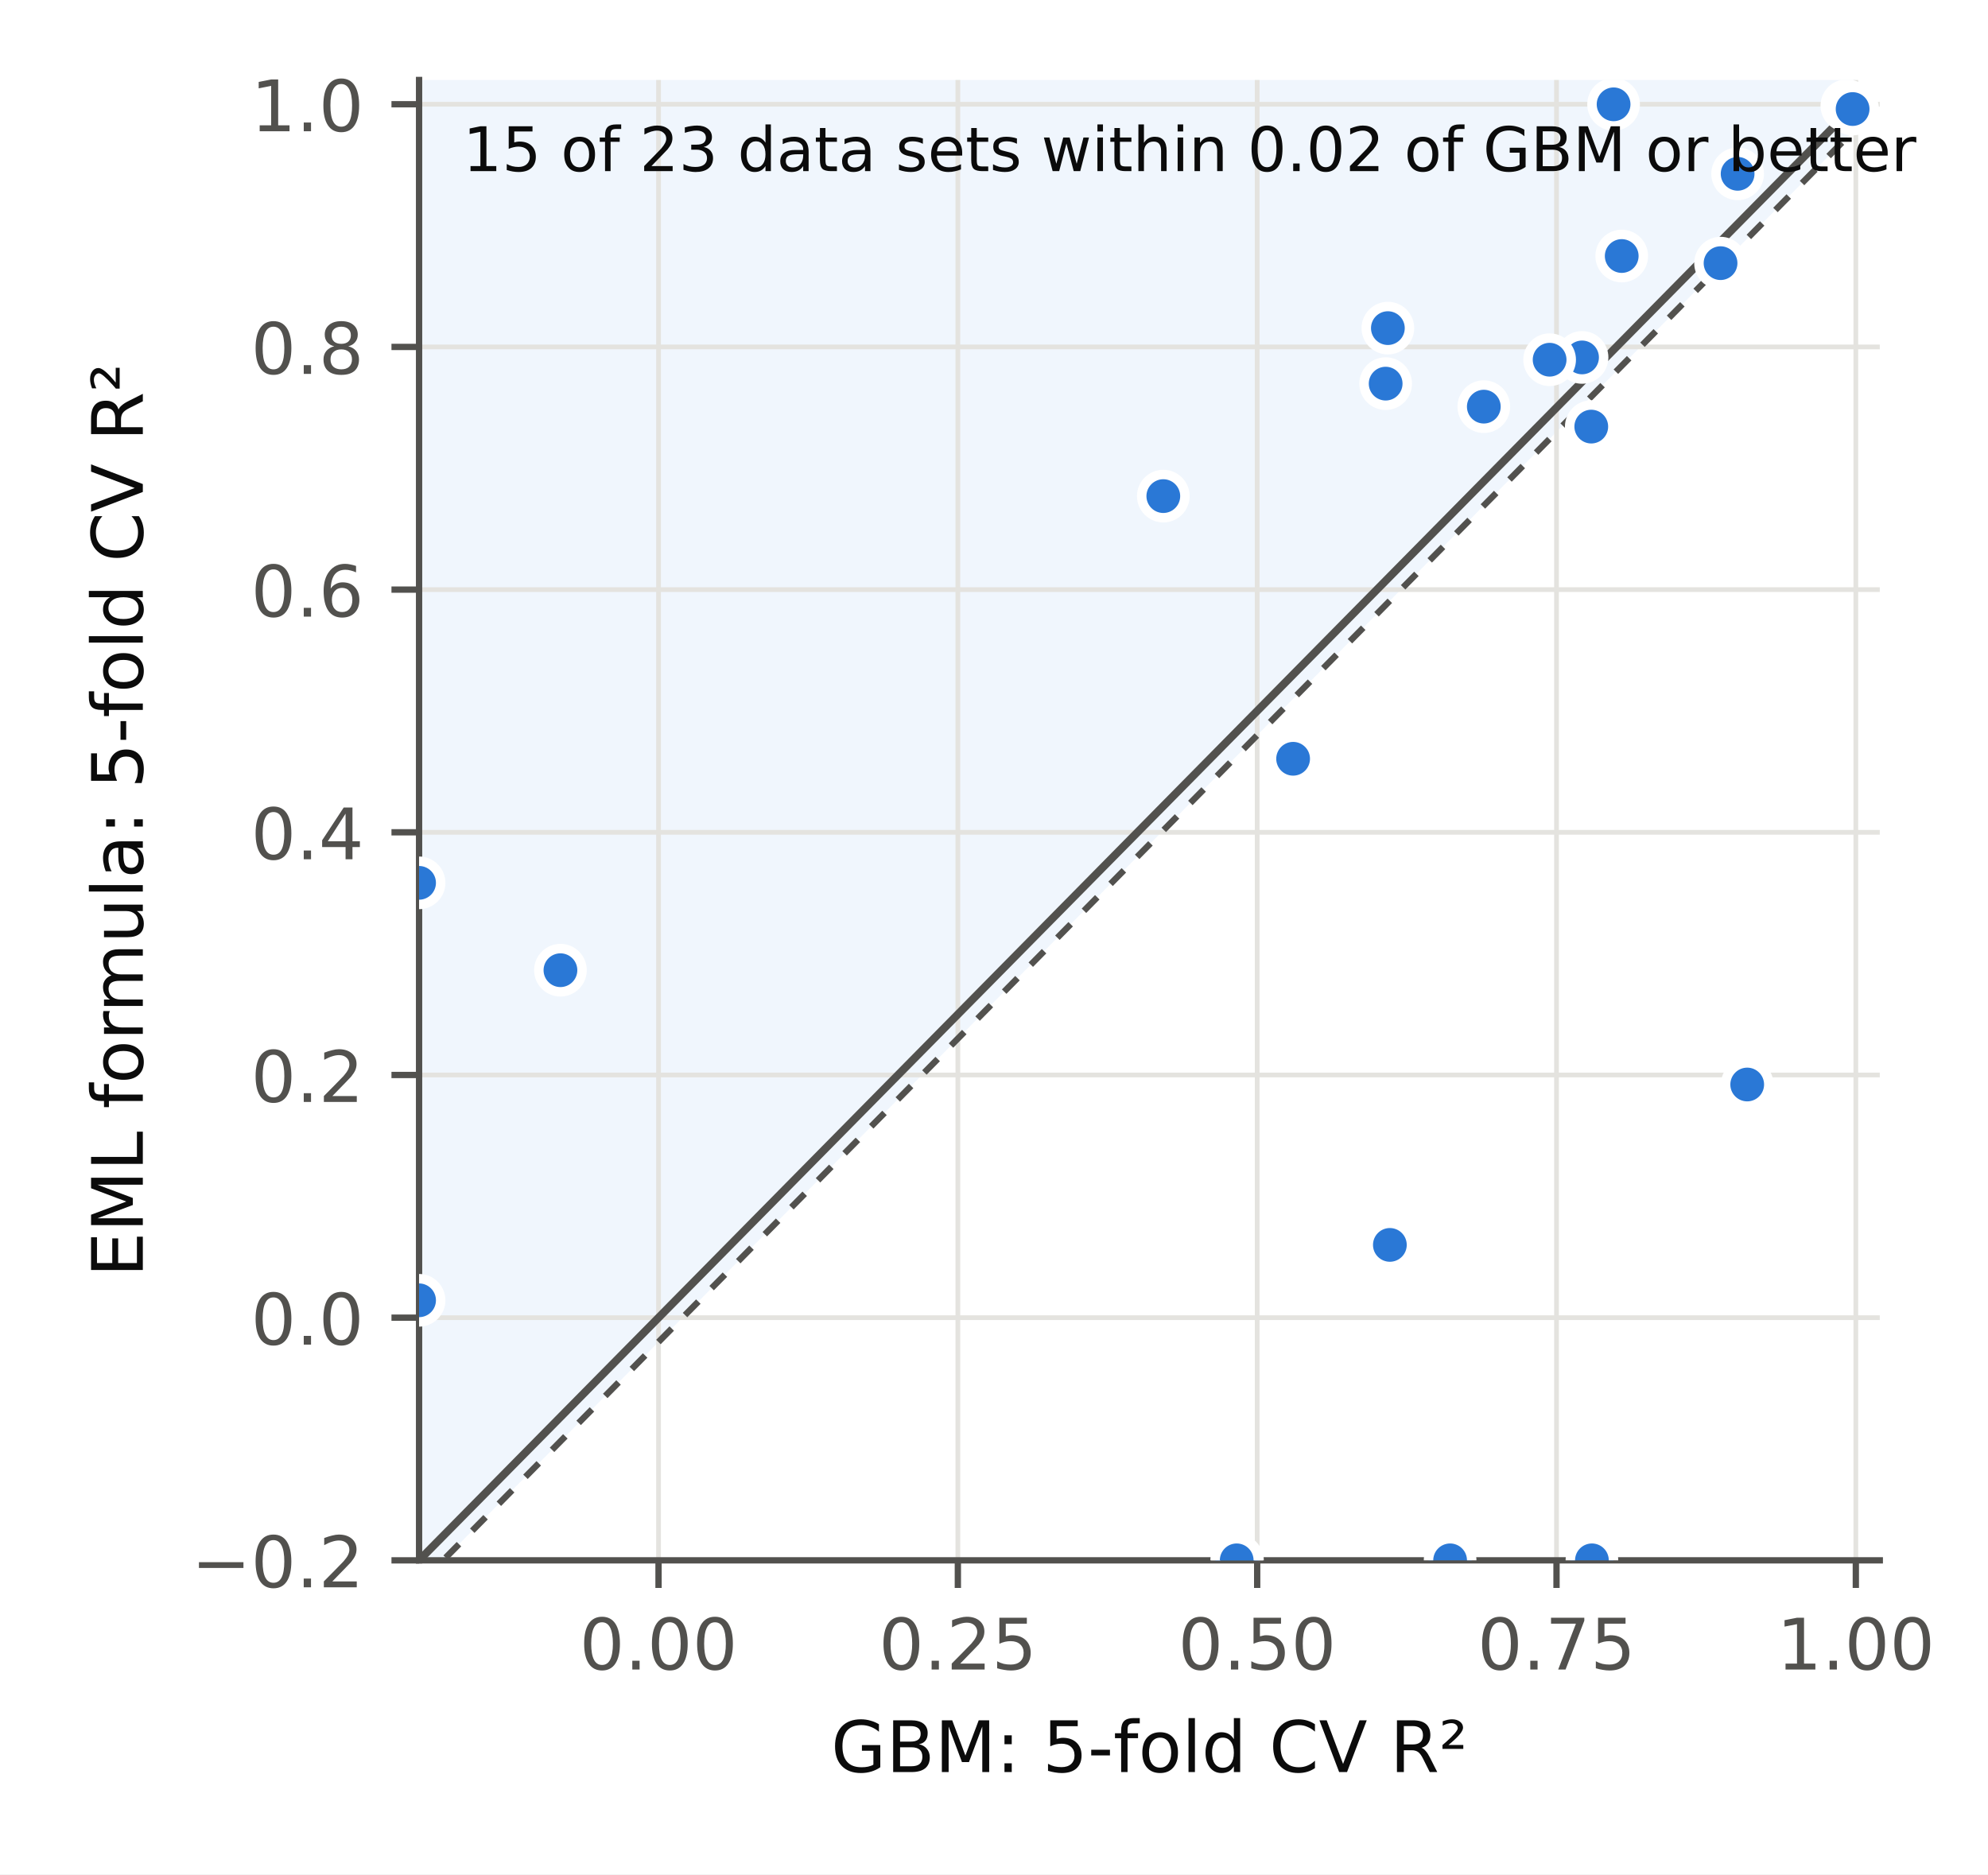
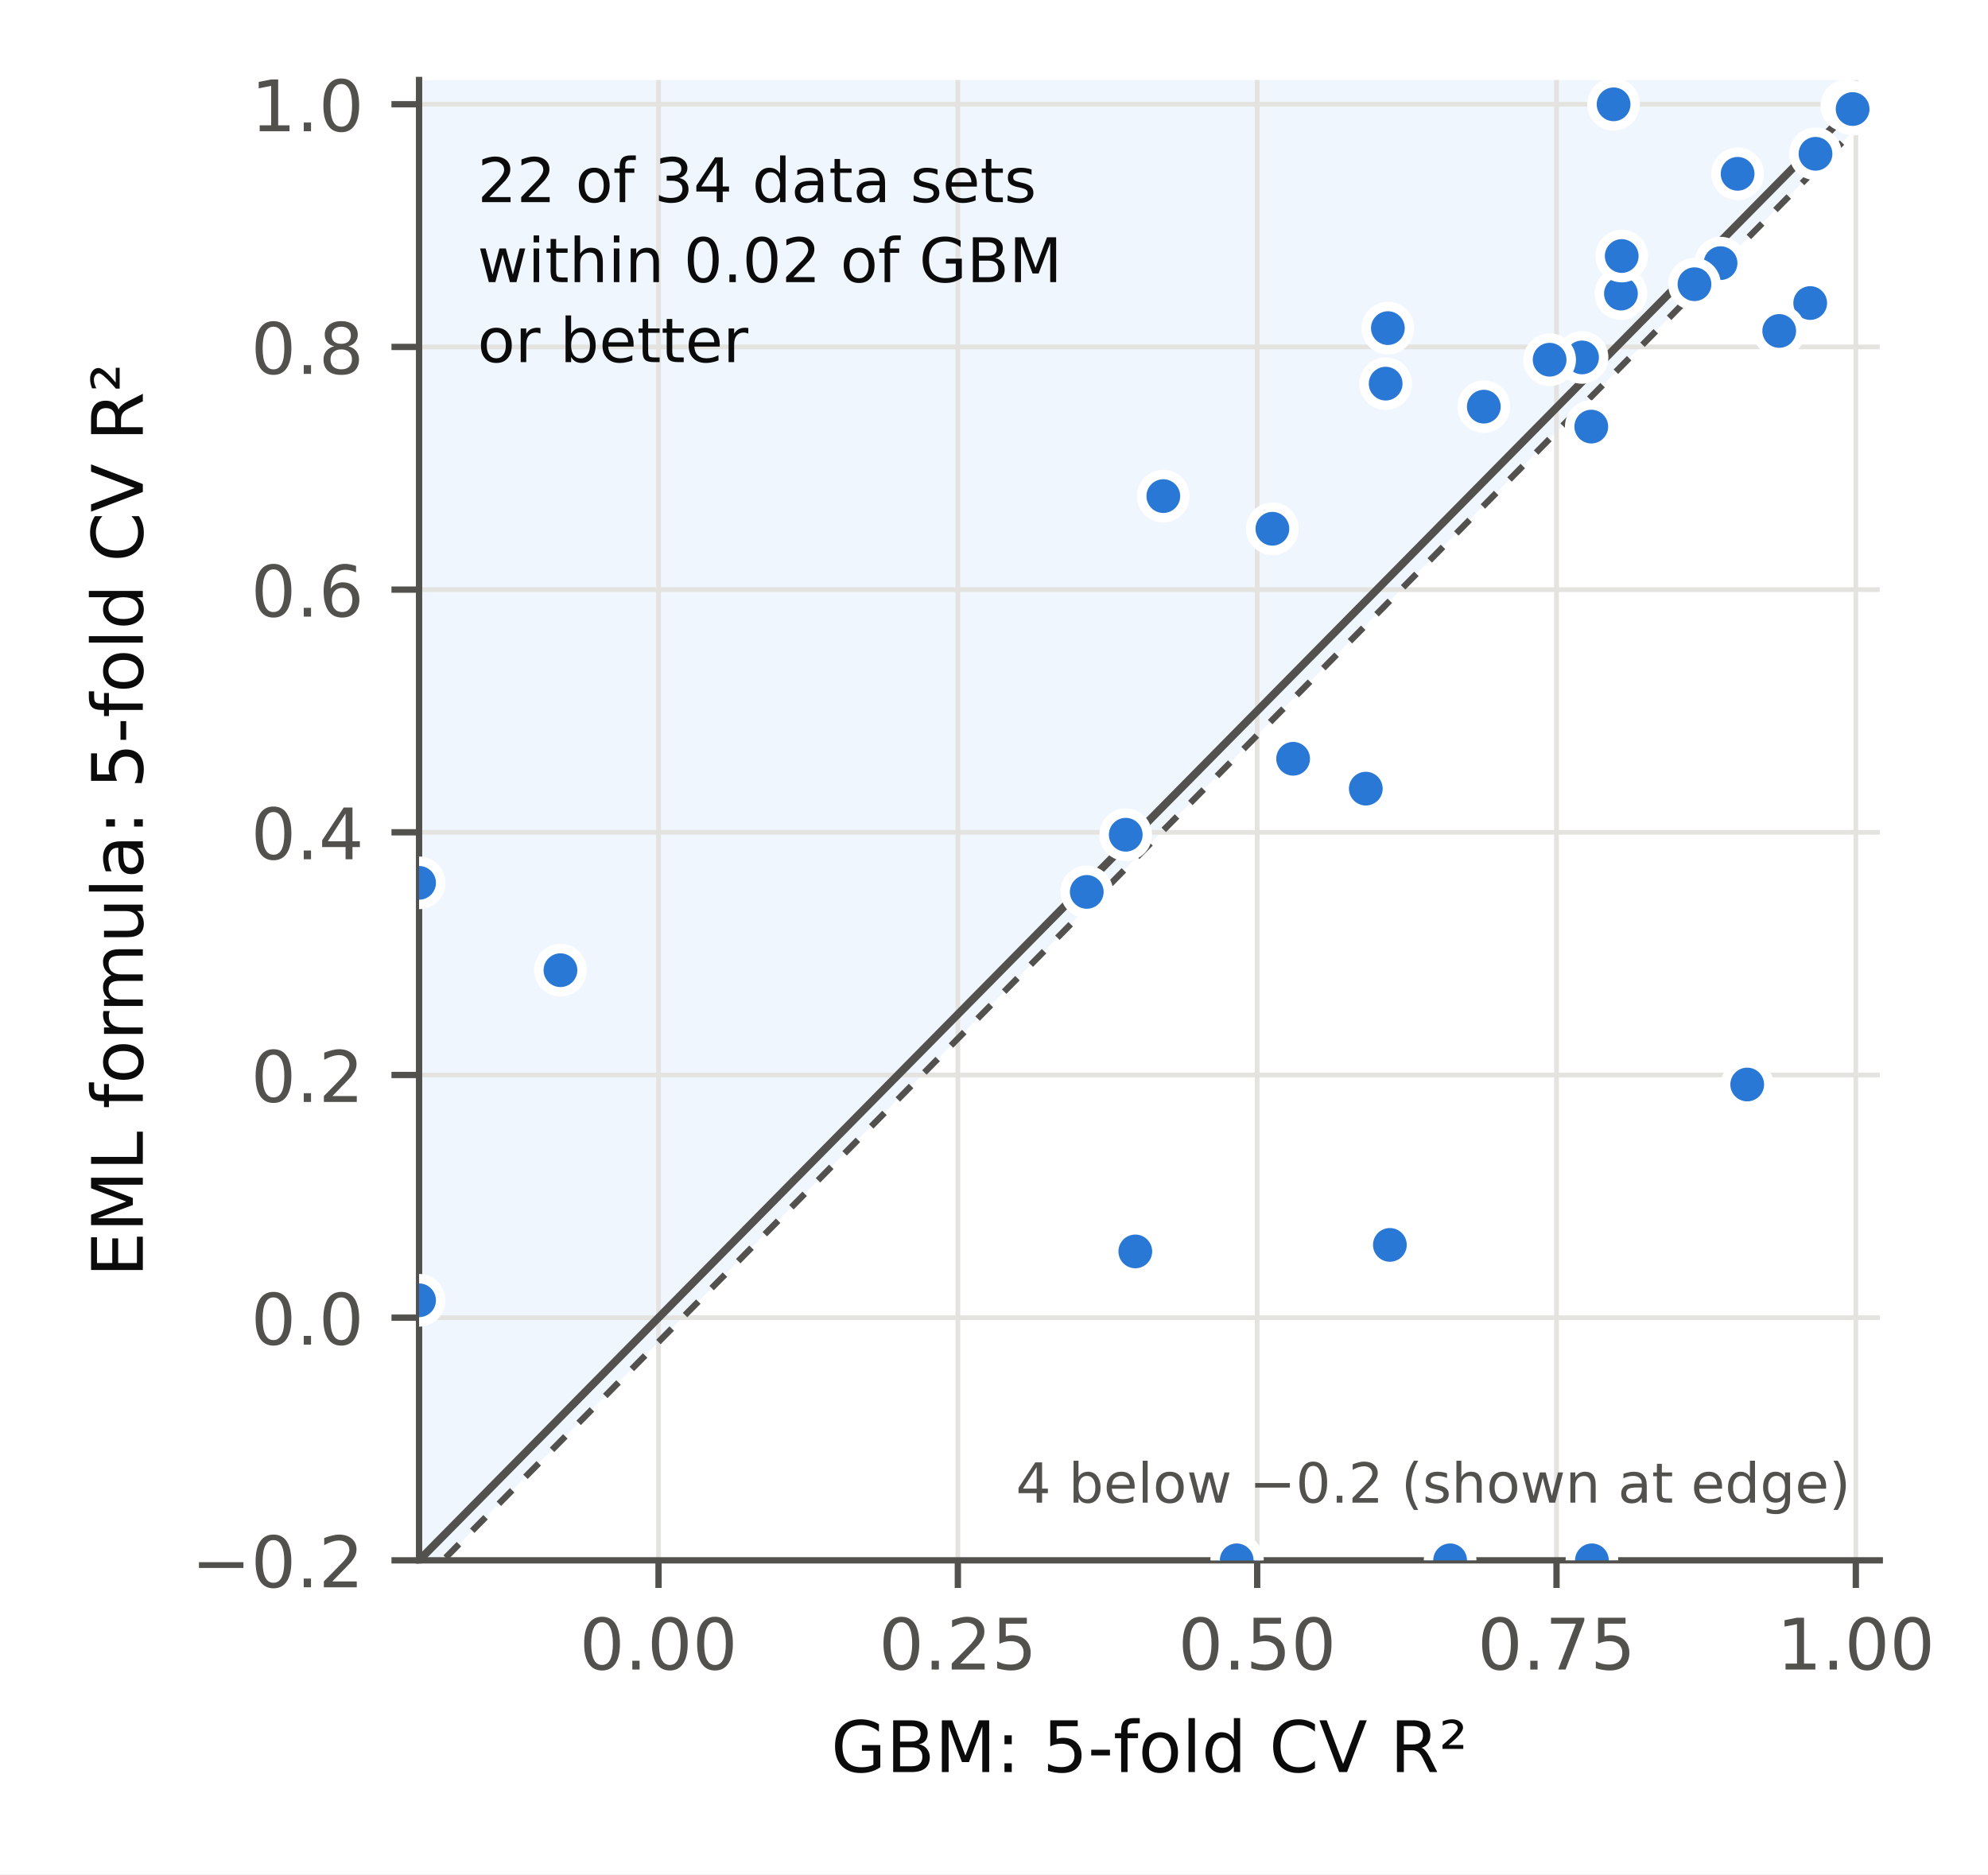
<svg xmlns="http://www.w3.org/2000/svg" xmlns:xlink="http://www.w3.org/1999/xlink" width="252pt" height="237.6pt" viewBox="0 0 252 237.6" version="1.1">
  <defs>
    <style type="text/css">*{stroke-linejoin: round; stroke-linecap: butt}</style>
  </defs>
  <g id="figure_1">
    <g id="patch_1">
      <path d="M 0 237.6  L 252 237.6  L 252 0  L 0 0  z " style="fill: #ffffff" />
    </g>
    <g id="axes_1">
      <g id="patch_2">
        <path d="M 53.122 197.798  L 238.282 197.798  L 238.282 10.14  L 53.122 10.14  z " style="fill: #ffffff" />
      </g>
      <g id="FillBetweenPolyCollection_1">
        <defs>
-           <path id="m58addf1f29" d="M 53.122 -255.148  L 53.122 -36.726  L 235.246 -221.308  L 235.246 -255.148  L 235.246 -255.148  L 53.122 -255.148  z " />
+           <path id="m6f5e14fb3d" d="M 53.122 -255.148  L 53.122 -36.726  L 235.246 -221.308  L 235.246 -255.148  L 235.246 -255.148  L 53.122 -255.148  z " />
        </defs>
-         <g clip-path="url(#p7a7e6ec823)">
-           <use xlink:href="#m58addf1f29" x="0" y="237.6" style="fill: #2a78d6; fill-opacity: 0.07" />
+         <g clip-path="url(#p4d1e319d83)">
+           <use xlink:href="#m6f5e14fb3d" x="0" y="237.6" style="fill: #2a78d6; fill-opacity: 0.07" />
        </g>
      </g>
      <g id="matplotlib.axis_1">
        <g id="xtick_1">
          <g id="line2d_1">
-             <path d="M 83.476 197.798  L 83.476 10.14  " clip-path="url(#p7a7e6ec823)" style="fill: none; stroke: #e4e3df; stroke-width: 0.6; stroke-linecap: square" />
+             <path d="M 83.476 197.798  L 83.476 10.14  " clip-path="url(#p4d1e319d83)" style="fill: none; stroke: #e4e3df; stroke-width: 0.6; stroke-linecap: square" />
          </g>
          <g id="line2d_2">
            <defs>
-               <path id="m5f3010f476" d="M 0 0  L 0 3.5  " style="stroke: #52514e; stroke-width: 0.8" />
+               <path id="mba6a35fdd7" d="M 0 0  L 0 3.5  " style="stroke: #52514e; stroke-width: 0.8" />
            </defs>
            <g>
-               <use xlink:href="#m5f3010f476" x="83.476" y="197.798" style="fill: #52514e; stroke: #52514e; stroke-width: 0.8" />
+               <use xlink:href="#mba6a35fdd7" x="83.476" y="197.798" style="fill: #52514e; stroke: #52514e; stroke-width: 0.8" />
            </g>
          </g>
          <g id="text_1">
            <text style="font-size: 9px; font-family: 'DejaVu Sans'; text-anchor: middle; fill: #52514e" x="83.476" y="211.636" transform="rotate(-0 83.47613 211.6358)">0.00</text>
          </g>
        </g>
        <g id="xtick_2">
          <g id="line2d_3">
-             <path d="M 121.419 197.798  L 121.419 10.14  " clip-path="url(#p7a7e6ec823)" style="fill: none; stroke: #e4e3df; stroke-width: 0.6; stroke-linecap: square" />
+             <path d="M 121.419 197.798  L 121.419 10.14  " clip-path="url(#p4d1e319d83)" style="fill: none; stroke: #e4e3df; stroke-width: 0.6; stroke-linecap: square" />
          </g>
          <g id="line2d_4">
            <g>
-               <use xlink:href="#m5f3010f476" x="121.419" y="197.798" style="fill: #52514e; stroke: #52514e; stroke-width: 0.8" />
+               <use xlink:href="#mba6a35fdd7" x="121.419" y="197.798" style="fill: #52514e; stroke: #52514e; stroke-width: 0.8" />
            </g>
          </g>
          <g id="text_2">
            <text style="font-size: 9px; font-family: 'DejaVu Sans'; text-anchor: middle; fill: #52514e" x="121.419" y="211.636" transform="rotate(-0 121.4187 211.6358)">0.25</text>
          </g>
        </g>
        <g id="xtick_3">
          <g id="line2d_5">
-             <path d="M 159.361 197.798  L 159.361 10.14  " clip-path="url(#p7a7e6ec823)" style="fill: none; stroke: #e4e3df; stroke-width: 0.6; stroke-linecap: square" />
+             <path d="M 159.361 197.798  L 159.361 10.14  " clip-path="url(#p4d1e319d83)" style="fill: none; stroke: #e4e3df; stroke-width: 0.6; stroke-linecap: square" />
          </g>
          <g id="line2d_6">
            <g>
-               <use xlink:href="#m5f3010f476" x="159.361" y="197.798" style="fill: #52514e; stroke: #52514e; stroke-width: 0.8" />
+               <use xlink:href="#mba6a35fdd7" x="159.361" y="197.798" style="fill: #52514e; stroke: #52514e; stroke-width: 0.8" />
            </g>
          </g>
          <g id="text_3">
            <text style="font-size: 9px; font-family: 'DejaVu Sans'; text-anchor: middle; fill: #52514e" x="159.361" y="211.636" transform="rotate(-0 159.3612 211.6358)">0.50</text>
          </g>
        </g>
        <g id="xtick_4">
          <g id="line2d_7">
-             <path d="M 197.304 197.798  L 197.304 10.14  " clip-path="url(#p7a7e6ec823)" style="fill: none; stroke: #e4e3df; stroke-width: 0.6; stroke-linecap: square" />
+             <path d="M 197.304 197.798  L 197.304 10.14  " clip-path="url(#p4d1e319d83)" style="fill: none; stroke: #e4e3df; stroke-width: 0.6; stroke-linecap: square" />
          </g>
          <g id="line2d_8">
            <g>
-               <use xlink:href="#m5f3010f476" x="197.304" y="197.798" style="fill: #52514e; stroke: #52514e; stroke-width: 0.8" />
+               <use xlink:href="#mba6a35fdd7" x="197.304" y="197.798" style="fill: #52514e; stroke: #52514e; stroke-width: 0.8" />
            </g>
          </g>
          <g id="text_4">
            <text style="font-size: 9px; font-family: 'DejaVu Sans'; text-anchor: middle; fill: #52514e" x="197.304" y="211.636" transform="rotate(-0 197.3037 211.6358)">0.75</text>
          </g>
        </g>
        <g id="xtick_5">
          <g id="line2d_9">
-             <path d="M 235.246 197.798  L 235.246 10.14  " clip-path="url(#p7a7e6ec823)" style="fill: none; stroke: #e4e3df; stroke-width: 0.6; stroke-linecap: square" />
+             <path d="M 235.246 197.798  L 235.246 10.14  " clip-path="url(#p4d1e319d83)" style="fill: none; stroke: #e4e3df; stroke-width: 0.6; stroke-linecap: square" />
          </g>
          <g id="line2d_10">
            <g>
-               <use xlink:href="#m5f3010f476" x="235.246" y="197.798" style="fill: #52514e; stroke: #52514e; stroke-width: 0.8" />
+               <use xlink:href="#mba6a35fdd7" x="235.246" y="197.798" style="fill: #52514e; stroke: #52514e; stroke-width: 0.8" />
            </g>
          </g>
          <g id="text_5">
            <text style="font-size: 9px; font-family: 'DejaVu Sans'; text-anchor: middle; fill: #52514e" x="235.246" y="211.636" transform="rotate(-0 235.2462 211.6358)">1.00</text>
          </g>
        </g>
        <g id="text_6">
          <text style="font-size: 9px; font-family: 'DejaVu Sans'; text-anchor: middle; fill: #0b0b0b" x="145.702" y="224.636" transform="rotate(-0 145.7019 224.6365)">GBM: 5-fold CV R²</text>
        </g>
      </g>
      <g id="matplotlib.axis_2">
        <g id="ytick_1">
          <g id="line2d_11">
-             <path d="M 53.122 197.798  L 238.282 197.798  " clip-path="url(#p7a7e6ec823)" style="fill: none; stroke: #e4e3df; stroke-width: 0.6; stroke-linecap: square" />
+             <path d="M 53.122 197.798  L 238.282 197.798  " clip-path="url(#p4d1e319d83)" style="fill: none; stroke: #e4e3df; stroke-width: 0.6; stroke-linecap: square" />
          </g>
          <g id="line2d_12">
            <defs>
-               <path id="m1935bf5e82" d="M 0 0  L -3.5 0  " style="stroke: #52514e; stroke-width: 0.8" />
+               <path id="maeb4859606" d="M 0 0  L -3.5 0  " style="stroke: #52514e; stroke-width: 0.8" />
            </defs>
            <g>
-               <use xlink:href="#m1935bf5e82" x="53.122" y="197.798" style="fill: #52514e; stroke: #52514e; stroke-width: 0.8" />
+               <use xlink:href="#maeb4859606" x="53.122" y="197.798" style="fill: #52514e; stroke: #52514e; stroke-width: 0.8" />
            </g>
          </g>
          <g id="text_7">
            <text style="font-size: 9px; font-family: 'DejaVu Sans'; text-anchor: end; fill: #52514e" x="46.122" y="201.217" transform="rotate(-0 46.12211 201.2168)">−0.2</text>
          </g>
        </g>
        <g id="ytick_2">
          <g id="line2d_13">
-             <path d="M 53.122 167.034  L 238.282 167.034  " clip-path="url(#p7a7e6ec823)" style="fill: none; stroke: #e4e3df; stroke-width: 0.6; stroke-linecap: square" />
+             <path d="M 53.122 167.034  L 238.282 167.034  " clip-path="url(#p4d1e319d83)" style="fill: none; stroke: #e4e3df; stroke-width: 0.6; stroke-linecap: square" />
          </g>
          <g id="line2d_14">
            <g>
-               <use xlink:href="#m1935bf5e82" x="53.122" y="167.034" style="fill: #52514e; stroke: #52514e; stroke-width: 0.8" />
+               <use xlink:href="#maeb4859606" x="53.122" y="167.034" style="fill: #52514e; stroke: #52514e; stroke-width: 0.8" />
            </g>
          </g>
          <g id="text_8">
            <text style="font-size: 9px; font-family: 'DejaVu Sans'; text-anchor: end; fill: #52514e" x="46.122" y="170.453" transform="rotate(-0 46.12211 170.4532)">0.0</text>
          </g>
        </g>
        <g id="ytick_3">
          <g id="line2d_15">
-             <path d="M 53.122 136.271  L 238.282 136.271  " clip-path="url(#p7a7e6ec823)" style="fill: none; stroke: #e4e3df; stroke-width: 0.6; stroke-linecap: square" />
+             <path d="M 53.122 136.271  L 238.282 136.271  " clip-path="url(#p4d1e319d83)" style="fill: none; stroke: #e4e3df; stroke-width: 0.6; stroke-linecap: square" />
          </g>
          <g id="line2d_16">
            <g>
-               <use xlink:href="#m1935bf5e82" x="53.122" y="136.271" style="fill: #52514e; stroke: #52514e; stroke-width: 0.8" />
+               <use xlink:href="#maeb4859606" x="53.122" y="136.271" style="fill: #52514e; stroke: #52514e; stroke-width: 0.8" />
            </g>
          </g>
          <g id="text_9">
            <text style="font-size: 9px; font-family: 'DejaVu Sans'; text-anchor: end; fill: #52514e" x="46.122" y="139.69" transform="rotate(-0 46.12211 139.6896)">0.2</text>
          </g>
        </g>
        <g id="ytick_4">
          <g id="line2d_17">
-             <path d="M 53.122 105.507  L 238.282 105.507  " clip-path="url(#p7a7e6ec823)" style="fill: none; stroke: #e4e3df; stroke-width: 0.6; stroke-linecap: square" />
+             <path d="M 53.122 105.507  L 238.282 105.507  " clip-path="url(#p4d1e319d83)" style="fill: none; stroke: #e4e3df; stroke-width: 0.6; stroke-linecap: square" />
          </g>
          <g id="line2d_18">
            <g>
-               <use xlink:href="#m1935bf5e82" x="53.122" y="105.507" style="fill: #52514e; stroke: #52514e; stroke-width: 0.8" />
+               <use xlink:href="#maeb4859606" x="53.122" y="105.507" style="fill: #52514e; stroke: #52514e; stroke-width: 0.8" />
            </g>
          </g>
          <g id="text_10">
            <text style="font-size: 9px; font-family: 'DejaVu Sans'; text-anchor: end; fill: #52514e" x="46.122" y="108.926" transform="rotate(-0 46.12211 108.9259)">0.4</text>
          </g>
        </g>
        <g id="ytick_5">
          <g id="line2d_19">
-             <path d="M 53.122 74.743  L 238.282 74.743  " clip-path="url(#p7a7e6ec823)" style="fill: none; stroke: #e4e3df; stroke-width: 0.6; stroke-linecap: square" />
+             <path d="M 53.122 74.743  L 238.282 74.743  " clip-path="url(#p4d1e319d83)" style="fill: none; stroke: #e4e3df; stroke-width: 0.6; stroke-linecap: square" />
          </g>
          <g id="line2d_20">
            <g>
-               <use xlink:href="#m1935bf5e82" x="53.122" y="74.743" style="fill: #52514e; stroke: #52514e; stroke-width: 0.8" />
+               <use xlink:href="#maeb4859606" x="53.122" y="74.743" style="fill: #52514e; stroke: #52514e; stroke-width: 0.8" />
            </g>
          </g>
          <g id="text_11">
            <text style="font-size: 9px; font-family: 'DejaVu Sans'; text-anchor: end; fill: #52514e" x="46.122" y="78.162" transform="rotate(-0 46.12211 78.16231)">0.6</text>
          </g>
        </g>
        <g id="ytick_6">
          <g id="line2d_21">
-             <path d="M 53.122 43.98  L 238.282 43.98  " clip-path="url(#p7a7e6ec823)" style="fill: none; stroke: #e4e3df; stroke-width: 0.6; stroke-linecap: square" />
+             <path d="M 53.122 43.98  L 238.282 43.98  " clip-path="url(#p4d1e319d83)" style="fill: none; stroke: #e4e3df; stroke-width: 0.6; stroke-linecap: square" />
          </g>
          <g id="line2d_22">
            <g>
-               <use xlink:href="#m1935bf5e82" x="53.122" y="43.98" style="fill: #52514e; stroke: #52514e; stroke-width: 0.8" />
+               <use xlink:href="#maeb4859606" x="53.122" y="43.98" style="fill: #52514e; stroke: #52514e; stroke-width: 0.8" />
            </g>
          </g>
          <g id="text_12">
            <text style="font-size: 9px; font-family: 'DejaVu Sans'; text-anchor: end; fill: #52514e" x="46.122" y="47.399" transform="rotate(-0 46.12211 47.39867)">0.8</text>
          </g>
        </g>
        <g id="ytick_7">
          <g id="line2d_23">
-             <path d="M 53.122 13.216  L 238.282 13.216  " clip-path="url(#p7a7e6ec823)" style="fill: none; stroke: #e4e3df; stroke-width: 0.6; stroke-linecap: square" />
+             <path d="M 53.122 13.216  L 238.282 13.216  " clip-path="url(#p4d1e319d83)" style="fill: none; stroke: #e4e3df; stroke-width: 0.6; stroke-linecap: square" />
          </g>
          <g id="line2d_24">
            <g>
-               <use xlink:href="#m1935bf5e82" x="53.122" y="13.216" style="fill: #52514e; stroke: #52514e; stroke-width: 0.8" />
+               <use xlink:href="#maeb4859606" x="53.122" y="13.216" style="fill: #52514e; stroke: #52514e; stroke-width: 0.8" />
            </g>
          </g>
          <g id="text_13">
            <text style="font-size: 9px; font-family: 'DejaVu Sans'; text-anchor: end; fill: #52514e" x="46.122" y="16.635" transform="rotate(-0 46.12211 16.63504)">1.0</text>
          </g>
        </g>
        <g id="text_14">
          <text style="font-size: 9px; font-family: 'DejaVu Sans'; text-anchor: middle; fill: #0b0b0b" x="18.105" y="103.969" transform="rotate(-90 18.10547 103.9688)">EML formula: 5-fold CV R²</text>
        </g>
      </g>
      <g id="line2d_25">
-         <path d="M 53.122 197.798  L 235.246 13.216  " clip-path="url(#p7a7e6ec823)" style="fill: none; stroke: #52514e; stroke-linecap: square" />
+         <path d="M 53.122 197.798  L 235.246 13.216  " clip-path="url(#p4d1e319d83)" style="fill: none; stroke: #52514e; stroke-linecap: square" />
      </g>
      <g id="line2d_26">
-         <path d="M 53.122 200.874  L 235.246 16.292  " clip-path="url(#p7a7e6ec823)" style="fill: none; stroke-dasharray: 2.4,2.4; stroke-dashoffset: 0; stroke: #52514e; stroke-width: 0.8" />
+         <path d="M 53.122 200.874  L 235.246 16.292  " clip-path="url(#p4d1e319d83)" style="fill: none; stroke-dasharray: 2.4,2.4; stroke-dashoffset: 0; stroke: #52514e; stroke-width: 0.8" />
      </g>
      <g id="patch_3">
        <path d="M 53.122 197.798  L 53.122 10.14  " style="fill: none; stroke: #52514e; stroke-width: 0.8; stroke-linejoin: miter; stroke-linecap: square" />
      </g>
      <g id="patch_4">
        <path d="M 53.122 197.798  L 238.282 197.798  " style="fill: none; stroke: #52514e; stroke-width: 0.8; stroke-linejoin: miter; stroke-linecap: square" />
      </g>
      <g id="PathCollection_1">
        <defs>
-           <path id="md92a562766" d="M 0 2.739  C 0.726 2.739 1.423 2.45 1.936 1.936  C 2.45 1.423 2.739 0.726 2.739 0  C 2.739 -0.726 2.45 -1.423 1.936 -1.936  C 1.423 -2.45 0.726 -2.739 0 -2.739  C -0.726 -2.739 -1.423 -2.45 -1.936 -1.936  C -2.45 -1.423 -2.739 -0.726 -2.739 0  C -2.739 0.726 -2.45 1.423 -1.936 1.936  C -1.423 2.45 -0.726 2.739 0 2.739  z " style="stroke: #ffffff; stroke-width: 1.2" />
+           <path id="me2d0f15cc3" d="M 0 2.739  C 0.726 2.739 1.423 2.45 1.936 1.936  C 2.45 1.423 2.739 0.726 2.739 0  C 2.739 -0.726 2.45 -1.423 1.936 -1.936  C 1.423 -2.45 0.726 -2.739 0 -2.739  C -0.726 -2.739 -1.423 -2.45 -1.936 -1.936  C -2.45 -1.423 -2.739 -0.726 -2.739 0  C -2.739 0.726 -2.45 1.423 -1.936 1.936  C -1.423 2.45 -0.726 2.739 0 2.739  z " style="stroke: #ffffff; stroke-width: 1.2" />
        </defs>
-         <g clip-path="url(#p7a7e6ec823)">
-           <use xlink:href="#md92a562766" x="163.916" y="96.187" style="fill: #2a78d6; stroke: #ffffff; stroke-width: 1.2" />
-           <use xlink:href="#md92a562766" x="183.817" y="197.798" style="fill: #2a78d6; stroke: #ffffff; stroke-width: 1.2" />
-           <use xlink:href="#md92a562766" x="147.462" y="62.89" style="fill: #2a78d6; stroke: #ffffff; stroke-width: 1.2" />
-           <use xlink:href="#md92a562766" x="200.541" y="45.309" style="fill: #2a78d6; stroke: #ffffff; stroke-width: 1.2" />
-           <use xlink:href="#md92a562766" x="175.928" y="41.595" style="fill: #2a78d6; stroke: #ffffff; stroke-width: 1.2" />
-           <use xlink:href="#md92a562766" x="205.57" y="32.455" style="fill: #2a78d6; stroke: #ffffff; stroke-width: 1.2" />
-           <use xlink:href="#md92a562766" x="201.711" y="54.079" style="fill: #2a78d6; stroke: #ffffff; stroke-width: 1.2" />
-           <use xlink:href="#md92a562766" x="188.089" y="51.549" style="fill: #2a78d6; stroke: #ffffff; stroke-width: 1.2" />
-           <use xlink:href="#md92a562766" x="220.262" y="22.033" style="fill: #2a78d6; stroke: #ffffff; stroke-width: 1.2" />
-           <use xlink:href="#md92a562766" x="196.431" y="45.6" style="fill: #2a78d6; stroke: #ffffff; stroke-width: 1.2" />
-           <use xlink:href="#md92a562766" x="221.477" y="137.479" style="fill: #2a78d6; stroke: #ffffff; stroke-width: 1.2" />
-           <use xlink:href="#md92a562766" x="218.098" y="33.359" style="fill: #2a78d6; stroke: #ffffff; stroke-width: 1.2" />
-           <use xlink:href="#md92a562766" x="204.54" y="13.224" style="fill: #2a78d6; stroke: #ffffff; stroke-width: 1.2" />
-           <use xlink:href="#md92a562766" x="156.862" y="197.798" style="fill: #2a78d6; stroke: #ffffff; stroke-width: 1.2" />
-           <use xlink:href="#md92a562766" x="234.108" y="13.394" style="fill: #2a78d6; stroke: #ffffff; stroke-width: 1.2" />
-           <use xlink:href="#md92a562766" x="53.122" y="111.915" style="fill: #2a78d6; stroke: #ffffff; stroke-width: 1.2" />
-           <use xlink:href="#md92a562766" x="71.042" y="122.989" style="fill: #2a78d6; stroke: #ffffff; stroke-width: 1.2" />
-           <use xlink:href="#md92a562766" x="176.181" y="157.811" style="fill: #2a78d6; stroke: #ffffff; stroke-width: 1.2" />
-           <use xlink:href="#md92a562766" x="201.793" y="197.798" style="fill: #2a78d6; stroke: #ffffff; stroke-width: 1.2" />
-           <use xlink:href="#md92a562766" x="156.765" y="197.798" style="fill: #2a78d6; stroke: #ffffff; stroke-width: 1.2" />
-           <use xlink:href="#md92a562766" x="175.647" y="48.632" style="fill: #2a78d6; stroke: #ffffff; stroke-width: 1.2" />
-           <use xlink:href="#md92a562766" x="53.122" y="164.834" style="fill: #2a78d6; stroke: #ffffff; stroke-width: 1.2" />
-           <use xlink:href="#md92a562766" x="234.839" y="13.822" style="fill: #2a78d6; stroke: #ffffff; stroke-width: 1.2" />
+         <g clip-path="url(#p4d1e319d83)">
+           <use xlink:href="#me2d0f15cc3" x="205.472" y="37.22" style="fill: #2a78d6; stroke: #ffffff; stroke-width: 1.2" />
+           <use xlink:href="#me2d0f15cc3" x="142.7" y="105.816" style="fill: #2a78d6; stroke: #ffffff; stroke-width: 1.2" />
+           <use xlink:href="#me2d0f15cc3" x="163.916" y="96.187" style="fill: #2a78d6; stroke: #ffffff; stroke-width: 1.2" />
+           <use xlink:href="#me2d0f15cc3" x="137.758" y="113.063" style="fill: #2a78d6; stroke: #ffffff; stroke-width: 1.2" />
+           <use xlink:href="#me2d0f15cc3" x="183.817" y="197.798" style="fill: #2a78d6; stroke: #ffffff; stroke-width: 1.2" />
+           <use xlink:href="#me2d0f15cc3" x="147.462" y="62.89" style="fill: #2a78d6; stroke: #ffffff; stroke-width: 1.2" />
+           <use xlink:href="#me2d0f15cc3" x="200.541" y="45.309" style="fill: #2a78d6; stroke: #ffffff; stroke-width: 1.2" />
+           <use xlink:href="#me2d0f15cc3" x="175.928" y="41.595" style="fill: #2a78d6; stroke: #ffffff; stroke-width: 1.2" />
+           <use xlink:href="#me2d0f15cc3" x="205.57" y="32.455" style="fill: #2a78d6; stroke: #ffffff; stroke-width: 1.2" />
+           <use xlink:href="#me2d0f15cc3" x="201.711" y="54.079" style="fill: #2a78d6; stroke: #ffffff; stroke-width: 1.2" />
+           <use xlink:href="#me2d0f15cc3" x="188.089" y="51.549" style="fill: #2a78d6; stroke: #ffffff; stroke-width: 1.2" />
+           <use xlink:href="#me2d0f15cc3" x="143.912" y="158.638" style="fill: #2a78d6; stroke: #ffffff; stroke-width: 1.2" />
+           <use xlink:href="#me2d0f15cc3" x="220.262" y="22.033" style="fill: #2a78d6; stroke: #ffffff; stroke-width: 1.2" />
+           <use xlink:href="#me2d0f15cc3" x="196.431" y="45.6" style="fill: #2a78d6; stroke: #ffffff; stroke-width: 1.2" />
+           <use xlink:href="#me2d0f15cc3" x="173.13" y="99.972" style="fill: #2a78d6; stroke: #ffffff; stroke-width: 1.2" />
+           <use xlink:href="#me2d0f15cc3" x="221.477" y="137.479" style="fill: #2a78d6; stroke: #ffffff; stroke-width: 1.2" />
+           <use xlink:href="#me2d0f15cc3" x="218.098" y="33.359" style="fill: #2a78d6; stroke: #ffffff; stroke-width: 1.2" />
+           <use xlink:href="#me2d0f15cc3" x="204.54" y="13.224" style="fill: #2a78d6; stroke: #ffffff; stroke-width: 1.2" />
+           <use xlink:href="#me2d0f15cc3" x="156.862" y="197.798" style="fill: #2a78d6; stroke: #ffffff; stroke-width: 1.2" />
+           <use xlink:href="#me2d0f15cc3" x="234.108" y="13.394" style="fill: #2a78d6; stroke: #ffffff; stroke-width: 1.2" />
+           <use xlink:href="#me2d0f15cc3" x="53.122" y="111.915" style="fill: #2a78d6; stroke: #ffffff; stroke-width: 1.2" />
+           <use xlink:href="#me2d0f15cc3" x="161.288" y="67.028" style="fill: #2a78d6; stroke: #ffffff; stroke-width: 1.2" />
+           <use xlink:href="#me2d0f15cc3" x="71.042" y="122.989" style="fill: #2a78d6; stroke: #ffffff; stroke-width: 1.2" />
+           <use xlink:href="#me2d0f15cc3" x="176.181" y="157.811" style="fill: #2a78d6; stroke: #ffffff; stroke-width: 1.2" />
+           <use xlink:href="#me2d0f15cc3" x="230.135" y="19.496" style="fill: #2a78d6; stroke: #ffffff; stroke-width: 1.2" />
+           <use xlink:href="#me2d0f15cc3" x="201.793" y="197.798" style="fill: #2a78d6; stroke: #ffffff; stroke-width: 1.2" />
+           <use xlink:href="#me2d0f15cc3" x="156.765" y="197.798" style="fill: #2a78d6; stroke: #ffffff; stroke-width: 1.2" />
+           <use xlink:href="#me2d0f15cc3" x="175.647" y="48.632" style="fill: #2a78d6; stroke: #ffffff; stroke-width: 1.2" />
+           <use xlink:href="#me2d0f15cc3" x="53.122" y="164.834" style="fill: #2a78d6; stroke: #ffffff; stroke-width: 1.2" />
+           <use xlink:href="#me2d0f15cc3" x="229.462" y="38.415" style="fill: #2a78d6; stroke: #ffffff; stroke-width: 1.2" />
+           <use xlink:href="#me2d0f15cc3" x="214.792" y="36.029" style="fill: #2a78d6; stroke: #ffffff; stroke-width: 1.2" />
+           <use xlink:href="#me2d0f15cc3" x="225.535" y="41.954" style="fill: #2a78d6; stroke: #ffffff; stroke-width: 1.2" />
+           <use xlink:href="#me2d0f15cc3" x="235.08" y="13.804" style="fill: #2a78d6; stroke: #ffffff; stroke-width: 1.2" />
+           <use xlink:href="#me2d0f15cc3" x="234.839" y="13.822" style="fill: #2a78d6; stroke: #ffffff; stroke-width: 1.2" />
        </g>
      </g>
      <g id="text_15">
-         <text style="font-size: 7.8px; font-family: 'DejaVu Sans'; text-anchor: start; fill: #0b0b0b" x="58.677" y="21.696" transform="rotate(-0 58.6769 21.69626)">15 of 23 data sets within 0.02 of GBM or better</text>
+         <text style="font-size: 7.8px; font-family: 'DejaVu Sans'; fill: #0b0b0b" transform="translate(60.52849 25.624)">22 of 34 data sets</text>
+         <text style="font-size: 7.8px; font-family: 'DejaVu Sans'; fill: #0b0b0b" transform="translate(60.52849 35.764)">within 0.02 of GBM</text>
+         <text style="font-size: 7.8px; font-family: 'DejaVu Sans'; fill: #0b0b0b" transform="translate(60.52849 45.904)">or better</text>
+       </g>
+       <g id="text_16">
+         <text style="font-size: 7px; font-family: 'DejaVu Sans'; text-anchor: end; fill: #52514e" x="234.578" y="190.487" transform="rotate(-0 234.5784 190.4865)">4 below −0.2 (shown at edge)</text>
      </g>
    </g>
  </g>
  <defs>
-     <clipPath id="p7a7e6ec823">
+     <clipPath id="p4d1e319d83">
      <rect x="53.122" y="10.14" width="185.16" height="187.658" />
    </clipPath>
  </defs>
</svg>
